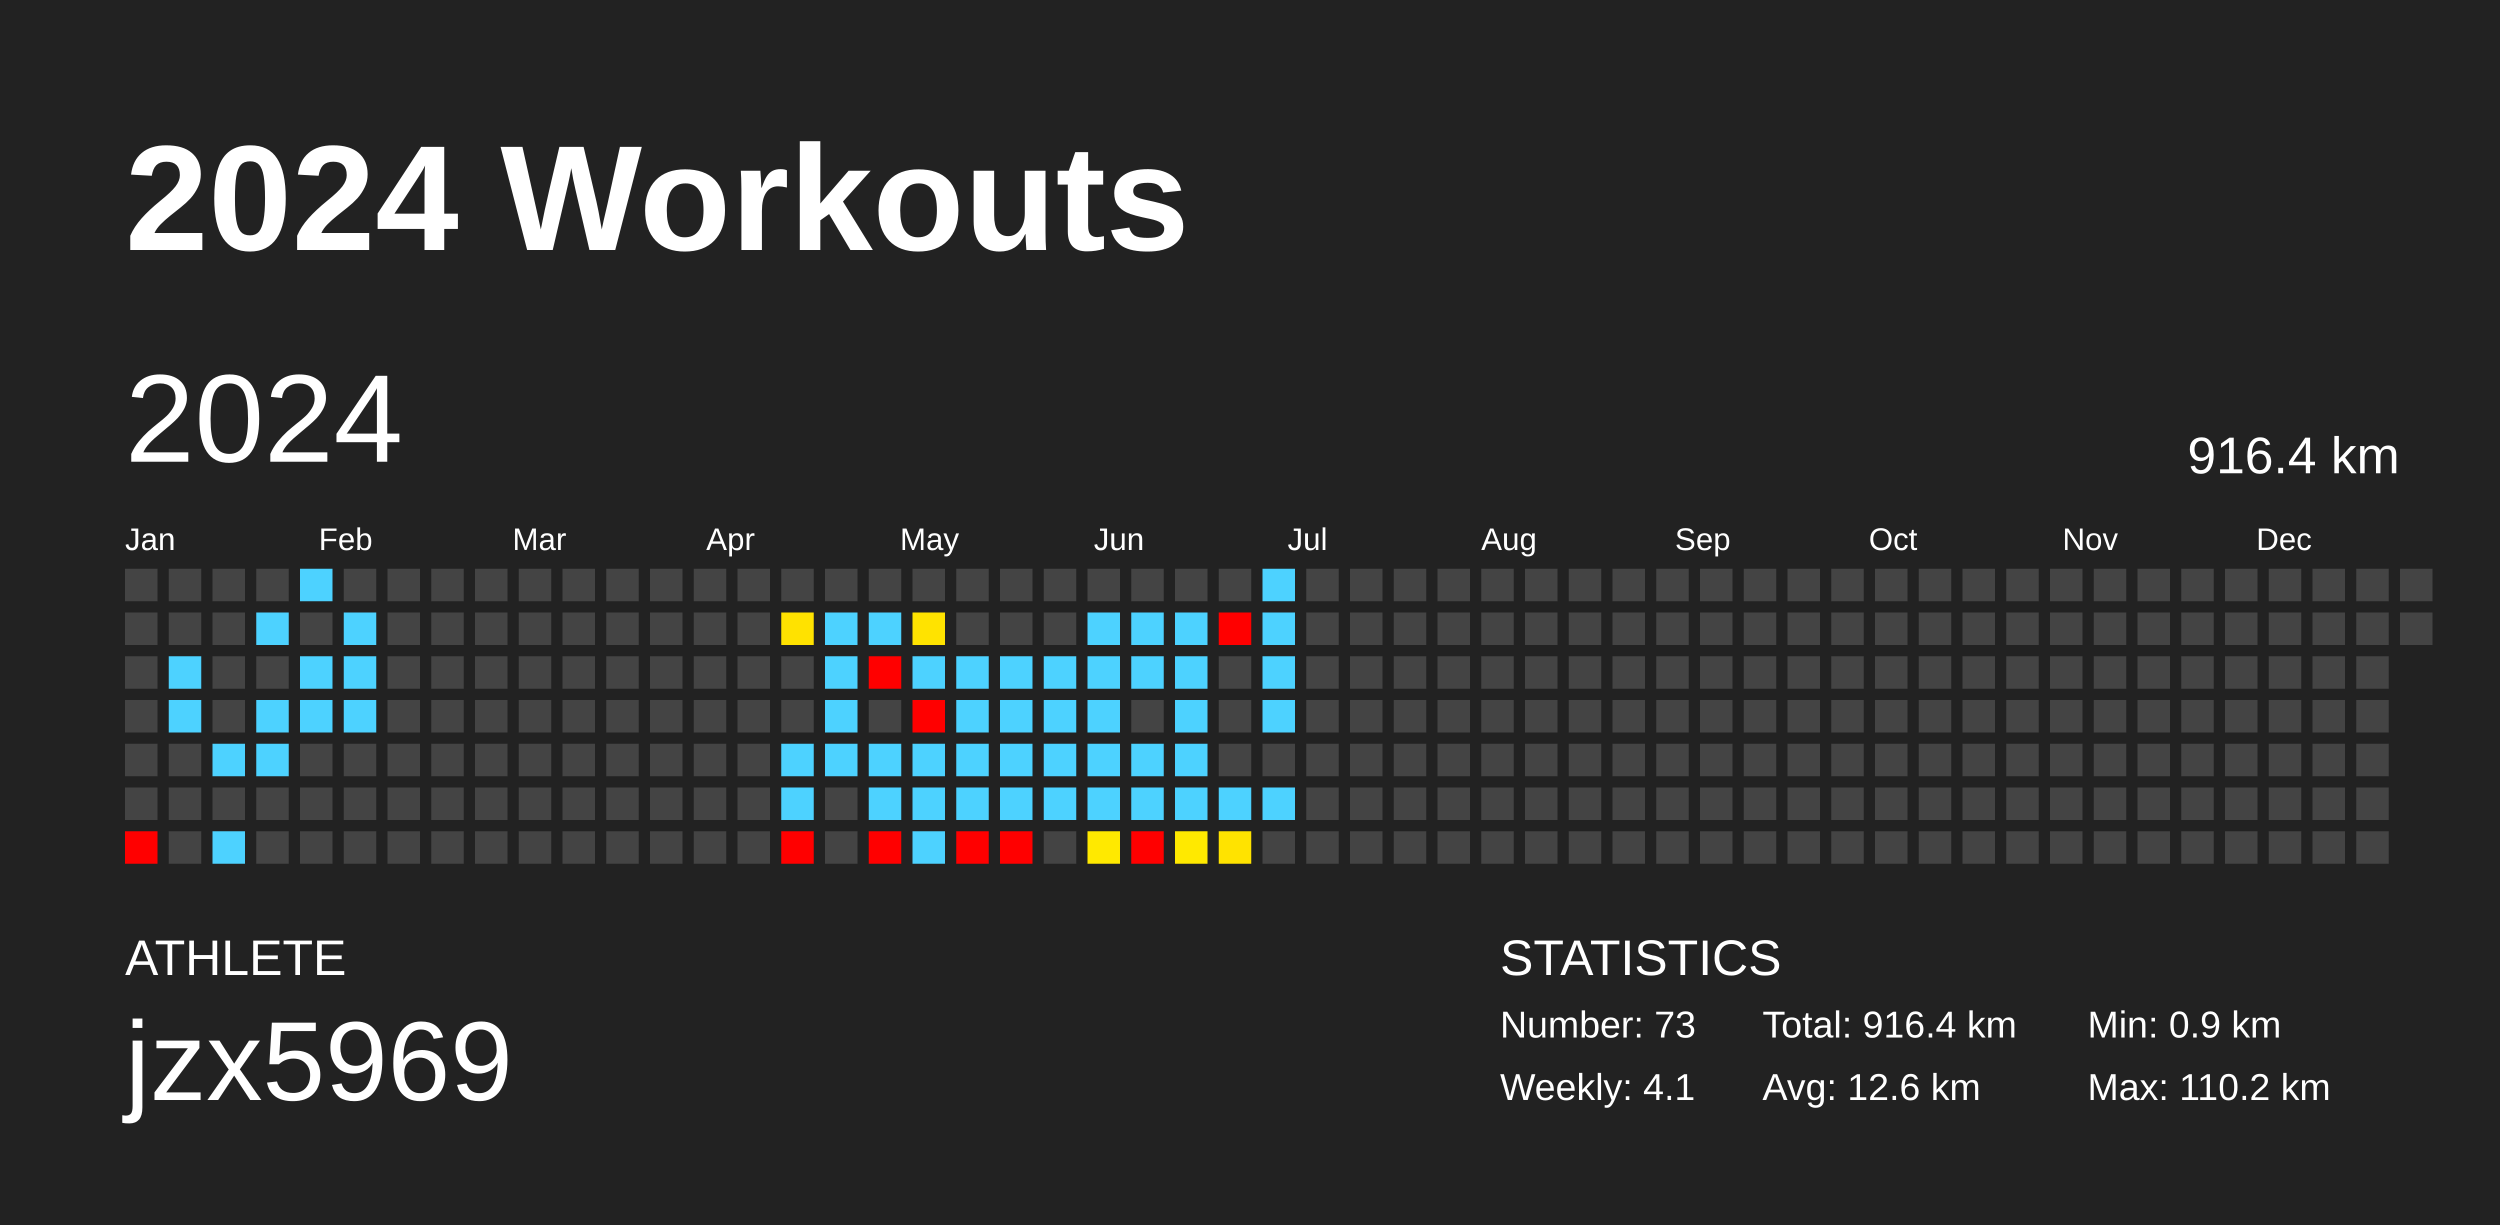
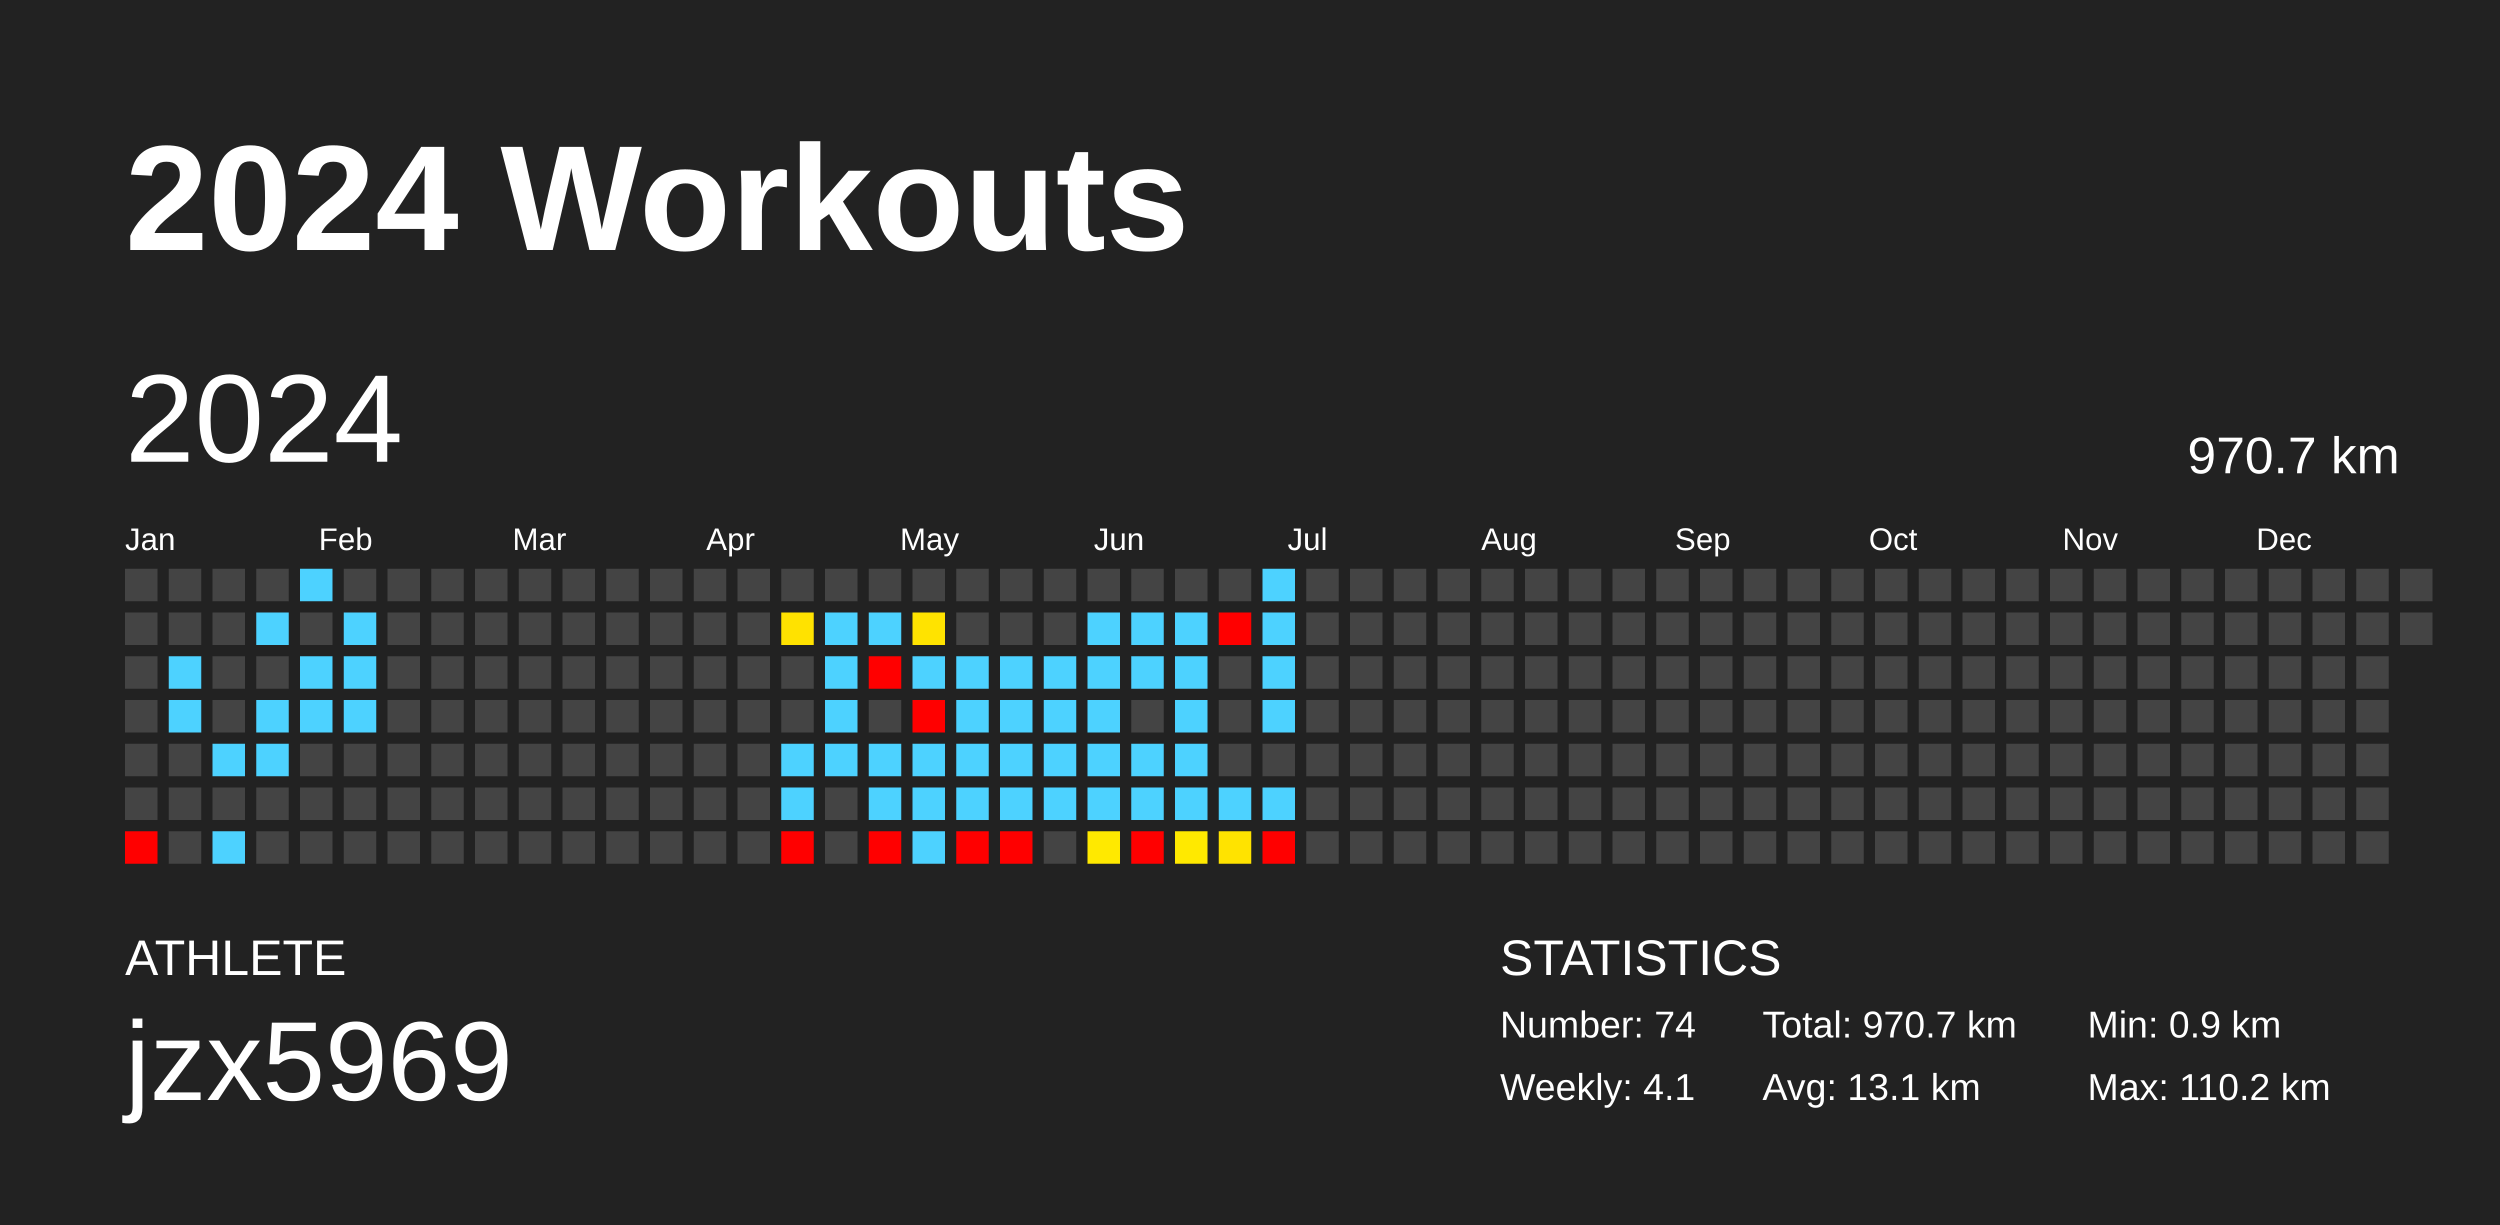
<svg xmlns="http://www.w3.org/2000/svg" baseProfile="full" height="98mm" version="1.1" viewBox="0,0,200,98" width="200mm">
  <defs />
  <rect fill="#222222" height="98" width="200" x="0" y="0" />
  <text fill="#FFFFFF" style="font-size:12px; font-family:Arial; font-weight:bold;" x="10" y="20">2024 Workouts</text>
  <text fill="#FFFFFF" style="font-size:4px; font-family:Arial" x="10" y="78">ATHLETE</text>
  <text fill="#FFFFFF" style="font-size:9px; font-family:Arial" x="10" y="88">jzx5969</text>
  <text fill="#FFFFFF" style="font-size:4px; font-family:Arial" x="120" y="78">STATISTICS</text>
-   <text fill="#FFFFFF" style="font-size:3px; font-family:Arial" x="120" y="83">Number: 73</text>
+   <text fill="#FFFFFF" style="font-size:3px; font-family:Arial" x="120" y="83">Number: 74</text>
  <text fill="#FFFFFF" style="font-size:3px; font-family:Arial" x="120" y="88">Weekly: 4.1</text>
-   <text fill="#FFFFFF" style="font-size:3px; font-family:Arial" x="141" y="83">Total: 916.4 km</text>
-   <text fill="#FFFFFF" style="font-size:3px; font-family:Arial" x="141" y="88">Avg: 12.6 km</text>
+   <text fill="#FFFFFF" style="font-size:3px; font-family:Arial" x="141" y="83">Total: 970.7 km</text>
+   <text fill="#FFFFFF" style="font-size:3px; font-family:Arial" x="141" y="88">Avg: 13.1 km</text>
  <text fill="#FFFFFF" style="font-size:3px; font-family:Arial" x="167" y="83">Min: 0.9 km</text>
  <text fill="#FFFFFF" style="font-size:3px; font-family:Arial" x="167" y="88">Max: 110.2 km</text>
  <text dominant-baseline="hanging" fill="#FFFFFF" style="font-size:10.0px; font-family:Arial;" x="10" y="30">2024</text>
-   <text dominant-baseline="hanging" fill="#FFFFFF" style="font-size:4.125px; font-family:Arial;" x="175" y="35">916.4 km</text>
+   <text dominant-baseline="hanging" fill="#FFFFFF" style="font-size:4.125px; font-family:Arial;" x="175" y="35">970.7 km</text>
  <text fill="#FFFFFF" style="font-size:2.5px; font-family:Arial" x="10.0" y="44">Jan</text>
  <text fill="#FFFFFF" style="font-size:2.5px; font-family:Arial" x="25.5" y="44">Feb</text>
  <text fill="#FFFFFF" style="font-size:2.5px; font-family:Arial" x="41.0" y="44">Mar</text>
  <text fill="#FFFFFF" style="font-size:2.5px; font-family:Arial" x="56.5" y="44">Apr</text>
  <text fill="#FFFFFF" style="font-size:2.5px; font-family:Arial" x="72.0" y="44">May</text>
  <text fill="#FFFFFF" style="font-size:2.5px; font-family:Arial" x="87.5" y="44">Jun</text>
  <text fill="#FFFFFF" style="font-size:2.5px; font-family:Arial" x="103.0" y="44">Jul</text>
  <text fill="#FFFFFF" style="font-size:2.5px; font-family:Arial" x="118.5" y="44">Aug</text>
  <text fill="#FFFFFF" style="font-size:2.5px; font-family:Arial" x="134.0" y="44">Sep</text>
  <text fill="#FFFFFF" style="font-size:2.5px; font-family:Arial" x="149.5" y="44">Oct</text>
  <text fill="#FFFFFF" style="font-size:2.5px; font-family:Arial" x="165.0" y="44">Nov</text>
  <text fill="#FFFFFF" style="font-size:2.5px; font-family:Arial" x="180.5" y="44">Dec</text>
  <rect fill="#444444" height="2.6" width="2.6" x="10.0" y="45.5" />
  <rect fill="#444444" height="2.6" width="2.6" x="10.0" y="49.0" />
  <rect fill="#444444" height="2.6" width="2.6" x="10.0" y="52.5" />
  <rect fill="#444444" height="2.6" width="2.6" x="10.0" y="56.0" />
  <rect fill="#444444" height="2.6" width="2.6" x="10.0" y="59.5" />
  <rect fill="#444444" height="2.6" width="2.6" x="10.0" y="63.0" />
  <rect fill="red" height="2.6" width="2.6" x="10.0" y="66.5" />
  <rect fill="#444444" height="2.6" width="2.6" x="13.5" y="45.5" />
  <rect fill="#444444" height="2.6" width="2.6" x="13.5" y="49.0" />
  <rect fill="#4dd2ff" height="2.6" width="2.6" x="13.5" y="52.5" />
  <rect fill="#4dd2ff" height="2.6" width="2.6" x="13.5" y="56.0" />
  <rect fill="#444444" height="2.6" width="2.6" x="13.5" y="59.5" />
  <rect fill="#444444" height="2.6" width="2.6" x="13.5" y="63.0" />
  <rect fill="#444444" height="2.6" width="2.6" x="13.5" y="66.5" />
  <rect fill="#444444" height="2.6" width="2.6" x="17.0" y="45.5" />
  <rect fill="#444444" height="2.6" width="2.6" x="17.0" y="49.0" />
  <rect fill="#444444" height="2.6" width="2.6" x="17.0" y="52.5" />
  <rect fill="#444444" height="2.6" width="2.6" x="17.0" y="56.0" />
  <rect fill="#4dd2ff" height="2.6" width="2.6" x="17.0" y="59.5" />
  <rect fill="#444444" height="2.6" width="2.6" x="17.0" y="63.0" />
  <rect fill="#4dd2ff" height="2.6" width="2.6" x="17.0" y="66.5" />
  <rect fill="#444444" height="2.6" width="2.6" x="20.5" y="45.5" />
  <rect fill="#4dd2ff" height="2.6" width="2.6" x="20.5" y="49.0" />
  <rect fill="#444444" height="2.6" width="2.6" x="20.5" y="52.5" />
  <rect fill="#4dd2ff" height="2.6" width="2.6" x="20.5" y="56.0" />
  <rect fill="#4dd2ff" height="2.6" width="2.6" x="20.5" y="59.5" />
  <rect fill="#444444" height="2.6" width="2.6" x="20.5" y="63.0" />
  <rect fill="#444444" height="2.6" width="2.6" x="20.5" y="66.5" />
  <rect fill="#4dd2ff" height="2.6" width="2.6" x="24.0" y="45.5" />
  <rect fill="#444444" height="2.6" width="2.6" x="24.0" y="49.0" />
  <rect fill="#4dd2ff" height="2.6" width="2.6" x="24.0" y="52.5" />
  <rect fill="#4dd2ff" height="2.6" width="2.6" x="24.0" y="56.0" />
  <rect fill="#444444" height="2.6" width="2.6" x="24.0" y="59.5" />
  <rect fill="#444444" height="2.6" width="2.6" x="24.0" y="63.0" />
  <rect fill="#444444" height="2.6" width="2.6" x="24.0" y="66.5" />
  <rect fill="#444444" height="2.6" width="2.6" x="27.5" y="45.5" />
  <rect fill="#4dd2ff" height="2.6" width="2.6" x="27.5" y="49.0" />
  <rect fill="#4dd2ff" height="2.6" width="2.6" x="27.5" y="52.5" />
  <rect fill="#4dd2ff" height="2.6" width="2.6" x="27.5" y="56.0" />
  <rect fill="#444444" height="2.6" width="2.6" x="27.5" y="59.5" />
  <rect fill="#444444" height="2.6" width="2.6" x="27.5" y="63.0" />
  <rect fill="#444444" height="2.6" width="2.6" x="27.5" y="66.5" />
  <rect fill="#444444" height="2.6" width="2.6" x="31.0" y="45.5" />
  <rect fill="#444444" height="2.6" width="2.6" x="31.0" y="49.0" />
  <rect fill="#444444" height="2.6" width="2.6" x="31.0" y="52.5" />
  <rect fill="#444444" height="2.6" width="2.6" x="31.0" y="56.0" />
  <rect fill="#444444" height="2.6" width="2.6" x="31.0" y="59.5" />
  <rect fill="#444444" height="2.6" width="2.6" x="31.0" y="63.0" />
  <rect fill="#444444" height="2.6" width="2.6" x="31.0" y="66.5" />
  <rect fill="#444444" height="2.6" width="2.6" x="34.5" y="45.5" />
  <rect fill="#444444" height="2.6" width="2.6" x="34.5" y="49.0" />
  <rect fill="#444444" height="2.6" width="2.6" x="34.5" y="52.5" />
  <rect fill="#444444" height="2.6" width="2.6" x="34.5" y="56.0" />
  <rect fill="#444444" height="2.6" width="2.6" x="34.5" y="59.5" />
  <rect fill="#444444" height="2.6" width="2.6" x="34.5" y="63.0" />
  <rect fill="#444444" height="2.6" width="2.6" x="34.5" y="66.5" />
  <rect fill="#444444" height="2.6" width="2.6" x="38.0" y="45.5" />
  <rect fill="#444444" height="2.6" width="2.6" x="38.0" y="49.0" />
  <rect fill="#444444" height="2.6" width="2.6" x="38.0" y="52.5" />
  <rect fill="#444444" height="2.6" width="2.6" x="38.0" y="56.0" />
  <rect fill="#444444" height="2.6" width="2.6" x="38.0" y="59.5" />
  <rect fill="#444444" height="2.6" width="2.6" x="38.0" y="63.0" />
  <rect fill="#444444" height="2.6" width="2.6" x="38.0" y="66.5" />
  <rect fill="#444444" height="2.6" width="2.6" x="41.5" y="45.5" />
  <rect fill="#444444" height="2.6" width="2.6" x="41.5" y="49.0" />
  <rect fill="#444444" height="2.6" width="2.6" x="41.5" y="52.5" />
  <rect fill="#444444" height="2.6" width="2.6" x="41.5" y="56.0" />
  <rect fill="#444444" height="2.6" width="2.6" x="41.5" y="59.5" />
  <rect fill="#444444" height="2.6" width="2.6" x="41.5" y="63.0" />
  <rect fill="#444444" height="2.6" width="2.6" x="41.5" y="66.5" />
  <rect fill="#444444" height="2.6" width="2.6" x="45.0" y="45.5" />
  <rect fill="#444444" height="2.6" width="2.6" x="45.0" y="49.0" />
  <rect fill="#444444" height="2.6" width="2.6" x="45.0" y="52.5" />
  <rect fill="#444444" height="2.6" width="2.6" x="45.0" y="56.0" />
  <rect fill="#444444" height="2.6" width="2.6" x="45.0" y="59.5" />
  <rect fill="#444444" height="2.6" width="2.6" x="45.0" y="63.0" />
  <rect fill="#444444" height="2.6" width="2.6" x="45.0" y="66.5" />
  <rect fill="#444444" height="2.6" width="2.6" x="48.5" y="45.5" />
  <rect fill="#444444" height="2.6" width="2.6" x="48.5" y="49.0" />
  <rect fill="#444444" height="2.6" width="2.6" x="48.5" y="52.5" />
  <rect fill="#444444" height="2.6" width="2.6" x="48.5" y="56.0" />
  <rect fill="#444444" height="2.6" width="2.6" x="48.5" y="59.5" />
  <rect fill="#444444" height="2.6" width="2.6" x="48.5" y="63.0" />
  <rect fill="#444444" height="2.6" width="2.6" x="48.5" y="66.5" />
  <rect fill="#444444" height="2.6" width="2.6" x="52.0" y="45.5" />
  <rect fill="#444444" height="2.6" width="2.6" x="52.0" y="49.0" />
  <rect fill="#444444" height="2.6" width="2.6" x="52.0" y="52.5" />
  <rect fill="#444444" height="2.6" width="2.6" x="52.0" y="56.0" />
  <rect fill="#444444" height="2.6" width="2.6" x="52.0" y="59.5" />
  <rect fill="#444444" height="2.6" width="2.6" x="52.0" y="63.0" />
  <rect fill="#444444" height="2.6" width="2.6" x="52.0" y="66.5" />
  <rect fill="#444444" height="2.6" width="2.6" x="55.5" y="45.5" />
  <rect fill="#444444" height="2.6" width="2.6" x="55.5" y="49.0" />
  <rect fill="#444444" height="2.6" width="2.6" x="55.5" y="52.5" />
  <rect fill="#444444" height="2.6" width="2.6" x="55.5" y="56.0" />
  <rect fill="#444444" height="2.6" width="2.6" x="55.5" y="59.5" />
  <rect fill="#444444" height="2.6" width="2.6" x="55.5" y="63.0" />
  <rect fill="#444444" height="2.6" width="2.6" x="55.5" y="66.5" />
  <rect fill="#444444" height="2.6" width="2.6" x="59.0" y="45.5" />
  <rect fill="#444444" height="2.6" width="2.6" x="59.0" y="49.0" />
  <rect fill="#444444" height="2.6" width="2.6" x="59.0" y="52.5" />
  <rect fill="#444444" height="2.6" width="2.6" x="59.0" y="56.0" />
  <rect fill="#444444" height="2.6" width="2.6" x="59.0" y="59.5" />
  <rect fill="#444444" height="2.6" width="2.6" x="59.0" y="63.0" />
  <rect fill="#444444" height="2.6" width="2.6" x="59.0" y="66.5" />
  <rect fill="#444444" height="2.6" width="2.6" x="62.5" y="45.5" />
  <rect fill="#ffe200" height="2.6" width="2.6" x="62.5" y="49.0" />
  <rect fill="#444444" height="2.6" width="2.6" x="62.5" y="52.5" />
  <rect fill="#444444" height="2.6" width="2.6" x="62.5" y="56.0" />
  <rect fill="#4dd2ff" height="2.6" width="2.6" x="62.5" y="59.5" />
  <rect fill="#4dd2ff" height="2.6" width="2.6" x="62.5" y="63.0" />
  <rect fill="red" height="2.6" width="2.6" x="62.5" y="66.5" />
  <rect fill="#444444" height="2.6" width="2.6" x="66.0" y="45.5" />
  <rect fill="#4dd2ff" height="2.6" width="2.6" x="66.0" y="49.0" />
  <rect fill="#4dd2ff" height="2.6" width="2.6" x="66.0" y="52.5" />
  <rect fill="#4dd2ff" height="2.6" width="2.6" x="66.0" y="56.0" />
  <rect fill="#4dd2ff" height="2.6" width="2.6" x="66.0" y="59.5" />
  <rect fill="#444444" height="2.6" width="2.6" x="66.0" y="63.0" />
  <rect fill="#444444" height="2.6" width="2.6" x="66.0" y="66.5" />
  <rect fill="#444444" height="2.6" width="2.6" x="69.5" y="45.5" />
  <rect fill="#4dd2ff" height="2.6" width="2.6" x="69.5" y="49.0" />
  <rect fill="red" height="2.6" width="2.6" x="69.5" y="52.5" />
  <rect fill="#444444" height="2.6" width="2.6" x="69.5" y="56.0" />
  <rect fill="#4dd2ff" height="2.6" width="2.6" x="69.5" y="59.5" />
  <rect fill="#4dd2ff" height="2.6" width="2.6" x="69.5" y="63.0" />
  <rect fill="red" height="2.6" width="2.6" x="69.5" y="66.5" />
  <rect fill="#444444" height="2.6" width="2.6" x="73.0" y="45.5" />
  <rect fill="#ffe300" height="2.6" width="2.6" x="73.0" y="49.0" />
  <rect fill="#4dd2ff" height="2.6" width="2.6" x="73.0" y="52.5" />
  <rect fill="red" height="2.6" width="2.6" x="73.0" y="56.0" />
  <rect fill="#4dd2ff" height="2.6" width="2.6" x="73.0" y="59.5" />
  <rect fill="#4dd2ff" height="2.6" width="2.6" x="73.0" y="63.0" />
  <rect fill="#4dd2ff" height="2.6" width="2.6" x="73.0" y="66.5" />
  <rect fill="#444444" height="2.6" width="2.6" x="76.5" y="45.5" />
  <rect fill="#444444" height="2.6" width="2.6" x="76.5" y="49.0" />
  <rect fill="#4dd2ff" height="2.6" width="2.6" x="76.5" y="52.5" />
  <rect fill="#4dd2ff" height="2.6" width="2.6" x="76.5" y="56.0" />
  <rect fill="#4dd2ff" height="2.6" width="2.6" x="76.5" y="59.5" />
  <rect fill="#4dd2ff" height="2.6" width="2.6" x="76.5" y="63.0" />
  <rect fill="red" height="2.6" width="2.6" x="76.5" y="66.5" />
  <rect fill="#444444" height="2.6" width="2.6" x="80.0" y="45.5" />
  <rect fill="#444444" height="2.6" width="2.6" x="80.0" y="49.0" />
  <rect fill="#4dd2ff" height="2.6" width="2.6" x="80.0" y="52.5" />
  <rect fill="#4dd2ff" height="2.6" width="2.6" x="80.0" y="56.0" />
  <rect fill="#4dd2ff" height="2.6" width="2.6" x="80.0" y="59.5" />
  <rect fill="#4dd2ff" height="2.6" width="2.6" x="80.0" y="63.0" />
  <rect fill="red" height="2.6" width="2.6" x="80.0" y="66.5" />
  <rect fill="#444444" height="2.6" width="2.6" x="83.5" y="45.5" />
  <rect fill="#444444" height="2.6" width="2.6" x="83.5" y="49.0" />
  <rect fill="#4dd2ff" height="2.6" width="2.6" x="83.5" y="52.5" />
  <rect fill="#4dd2ff" height="2.6" width="2.6" x="83.5" y="56.0" />
  <rect fill="#4dd2ff" height="2.6" width="2.6" x="83.5" y="59.5" />
  <rect fill="#4dd2ff" height="2.6" width="2.6" x="83.5" y="63.0" />
  <rect fill="#444444" height="2.6" width="2.6" x="83.5" y="66.5" />
  <rect fill="#444444" height="2.6" width="2.6" x="87.0" y="45.5" />
  <rect fill="#4dd2ff" height="2.6" width="2.6" x="87.0" y="49.0" />
  <rect fill="#4dd2ff" height="2.6" width="2.6" x="87.0" y="52.5" />
  <rect fill="#4dd2ff" height="2.6" width="2.6" x="87.0" y="56.0" />
  <rect fill="#4dd2ff" height="2.6" width="2.6" x="87.0" y="59.5" />
  <rect fill="#4dd2ff" height="2.6" width="2.6" x="87.0" y="63.0" />
  <rect fill="#ffe900" height="2.6" width="2.6" x="87.0" y="66.5" />
  <rect fill="#444444" height="2.6" width="2.6" x="90.5" y="45.5" />
  <rect fill="#4dd2ff" height="2.6" width="2.6" x="90.5" y="49.0" />
  <rect fill="#4dd2ff" height="2.6" width="2.6" x="90.5" y="52.5" />
  <rect fill="#444444" height="2.6" width="2.6" x="90.5" y="56.0" />
  <rect fill="#4dd2ff" height="2.6" width="2.6" x="90.5" y="59.5" />
  <rect fill="#4dd2ff" height="2.6" width="2.6" x="90.5" y="63.0" />
  <rect fill="red" height="2.6" width="2.6" x="90.5" y="66.5" />
  <rect fill="#444444" height="2.6" width="2.6" x="94.0" y="45.5" />
  <rect fill="#4dd2ff" height="2.6" width="2.6" x="94.0" y="49.0" />
  <rect fill="#4dd2ff" height="2.6" width="2.6" x="94.0" y="52.5" />
  <rect fill="#4dd2ff" height="2.6" width="2.6" x="94.0" y="56.0" />
  <rect fill="#4dd2ff" height="2.6" width="2.6" x="94.0" y="59.5" />
  <rect fill="#4dd2ff" height="2.6" width="2.6" x="94.0" y="63.0" />
  <rect fill="#ffe900" height="2.6" width="2.6" x="94.0" y="66.5" />
  <rect fill="#444444" height="2.6" width="2.6" x="97.5" y="45.5" />
  <rect fill="red" height="2.6" width="2.6" x="97.5" y="49.0" />
  <rect fill="#444444" height="2.6" width="2.6" x="97.5" y="52.5" />
  <rect fill="#444444" height="2.6" width="2.6" x="97.5" y="56.0" />
  <rect fill="#444444" height="2.6" width="2.6" x="97.5" y="59.5" />
  <rect fill="#4dd2ff" height="2.6" width="2.6" x="97.5" y="63.0" />
  <rect fill="#ffe300" height="2.6" width="2.6" x="97.5" y="66.5" />
  <rect fill="#4dd2ff" height="2.6" width="2.6" x="101.0" y="45.5" />
  <rect fill="#4dd2ff" height="2.6" width="2.6" x="101.0" y="49.0" />
  <rect fill="#4dd2ff" height="2.6" width="2.6" x="101.0" y="52.5" />
  <rect fill="#4dd2ff" height="2.6" width="2.6" x="101.0" y="56.0" />
  <rect fill="#444444" height="2.6" width="2.6" x="101.0" y="59.5" />
  <rect fill="#4dd2ff" height="2.6" width="2.6" x="101.0" y="63.0" />
-   <rect fill="#444444" height="2.6" width="2.6" x="101.0" y="66.5" />
+   <rect fill="red" height="2.6" width="2.6" x="101.0" y="66.5" />
  <rect fill="#444444" height="2.6" width="2.6" x="104.5" y="45.5" />
  <rect fill="#444444" height="2.6" width="2.6" x="104.5" y="49.0" />
  <rect fill="#444444" height="2.6" width="2.6" x="104.5" y="52.5" />
  <rect fill="#444444" height="2.6" width="2.6" x="104.5" y="56.0" />
  <rect fill="#444444" height="2.6" width="2.6" x="104.5" y="59.5" />
  <rect fill="#444444" height="2.6" width="2.6" x="104.5" y="63.0" />
  <rect fill="#444444" height="2.6" width="2.6" x="104.5" y="66.5" />
  <rect fill="#444444" height="2.6" width="2.6" x="108.0" y="45.5" />
  <rect fill="#444444" height="2.6" width="2.6" x="108.0" y="49.0" />
  <rect fill="#444444" height="2.6" width="2.6" x="108.0" y="52.5" />
  <rect fill="#444444" height="2.6" width="2.6" x="108.0" y="56.0" />
  <rect fill="#444444" height="2.6" width="2.6" x="108.0" y="59.5" />
  <rect fill="#444444" height="2.6" width="2.6" x="108.0" y="63.0" />
  <rect fill="#444444" height="2.6" width="2.6" x="108.0" y="66.5" />
  <rect fill="#444444" height="2.6" width="2.6" x="111.5" y="45.5" />
  <rect fill="#444444" height="2.6" width="2.6" x="111.5" y="49.0" />
  <rect fill="#444444" height="2.6" width="2.6" x="111.5" y="52.5" />
  <rect fill="#444444" height="2.6" width="2.6" x="111.5" y="56.0" />
  <rect fill="#444444" height="2.6" width="2.6" x="111.5" y="59.5" />
  <rect fill="#444444" height="2.6" width="2.6" x="111.5" y="63.0" />
  <rect fill="#444444" height="2.6" width="2.6" x="111.5" y="66.5" />
  <rect fill="#444444" height="2.6" width="2.6" x="115.0" y="45.5" />
  <rect fill="#444444" height="2.6" width="2.6" x="115.0" y="49.0" />
  <rect fill="#444444" height="2.6" width="2.6" x="115.0" y="52.5" />
  <rect fill="#444444" height="2.6" width="2.6" x="115.0" y="56.0" />
  <rect fill="#444444" height="2.6" width="2.6" x="115.0" y="59.5" />
  <rect fill="#444444" height="2.6" width="2.6" x="115.0" y="63.0" />
  <rect fill="#444444" height="2.6" width="2.6" x="115.0" y="66.5" />
  <rect fill="#444444" height="2.6" width="2.6" x="118.5" y="45.5" />
  <rect fill="#444444" height="2.6" width="2.6" x="118.5" y="49.0" />
  <rect fill="#444444" height="2.6" width="2.6" x="118.5" y="52.5" />
  <rect fill="#444444" height="2.6" width="2.6" x="118.5" y="56.0" />
  <rect fill="#444444" height="2.6" width="2.6" x="118.5" y="59.5" />
  <rect fill="#444444" height="2.6" width="2.6" x="118.5" y="63.0" />
  <rect fill="#444444" height="2.6" width="2.6" x="118.5" y="66.5" />
  <rect fill="#444444" height="2.6" width="2.6" x="122.0" y="45.5" />
  <rect fill="#444444" height="2.6" width="2.6" x="122.0" y="49.0" />
  <rect fill="#444444" height="2.6" width="2.6" x="122.0" y="52.5" />
  <rect fill="#444444" height="2.6" width="2.6" x="122.0" y="56.0" />
  <rect fill="#444444" height="2.6" width="2.6" x="122.0" y="59.5" />
  <rect fill="#444444" height="2.6" width="2.6" x="122.0" y="63.0" />
  <rect fill="#444444" height="2.6" width="2.6" x="122.0" y="66.5" />
  <rect fill="#444444" height="2.6" width="2.6" x="125.5" y="45.5" />
  <rect fill="#444444" height="2.6" width="2.6" x="125.5" y="49.0" />
  <rect fill="#444444" height="2.6" width="2.6" x="125.5" y="52.5" />
  <rect fill="#444444" height="2.6" width="2.6" x="125.5" y="56.0" />
  <rect fill="#444444" height="2.6" width="2.6" x="125.5" y="59.5" />
  <rect fill="#444444" height="2.6" width="2.6" x="125.5" y="63.0" />
  <rect fill="#444444" height="2.6" width="2.6" x="125.5" y="66.5" />
  <rect fill="#444444" height="2.6" width="2.6" x="129.0" y="45.5" />
  <rect fill="#444444" height="2.6" width="2.6" x="129.0" y="49.0" />
  <rect fill="#444444" height="2.6" width="2.6" x="129.0" y="52.5" />
  <rect fill="#444444" height="2.6" width="2.6" x="129.0" y="56.0" />
  <rect fill="#444444" height="2.6" width="2.6" x="129.0" y="59.5" />
  <rect fill="#444444" height="2.6" width="2.6" x="129.0" y="63.0" />
  <rect fill="#444444" height="2.6" width="2.6" x="129.0" y="66.5" />
  <rect fill="#444444" height="2.6" width="2.6" x="132.5" y="45.5" />
  <rect fill="#444444" height="2.6" width="2.6" x="132.5" y="49.0" />
  <rect fill="#444444" height="2.6" width="2.6" x="132.5" y="52.5" />
  <rect fill="#444444" height="2.6" width="2.6" x="132.5" y="56.0" />
  <rect fill="#444444" height="2.6" width="2.6" x="132.5" y="59.5" />
  <rect fill="#444444" height="2.6" width="2.6" x="132.5" y="63.0" />
  <rect fill="#444444" height="2.6" width="2.6" x="132.5" y="66.5" />
  <rect fill="#444444" height="2.6" width="2.6" x="136.0" y="45.5" />
  <rect fill="#444444" height="2.6" width="2.6" x="136.0" y="49.0" />
  <rect fill="#444444" height="2.6" width="2.6" x="136.0" y="52.5" />
  <rect fill="#444444" height="2.6" width="2.6" x="136.0" y="56.0" />
  <rect fill="#444444" height="2.6" width="2.6" x="136.0" y="59.5" />
  <rect fill="#444444" height="2.6" width="2.6" x="136.0" y="63.0" />
  <rect fill="#444444" height="2.6" width="2.6" x="136.0" y="66.5" />
  <rect fill="#444444" height="2.6" width="2.6" x="139.5" y="45.5" />
  <rect fill="#444444" height="2.6" width="2.6" x="139.5" y="49.0" />
  <rect fill="#444444" height="2.6" width="2.6" x="139.5" y="52.5" />
  <rect fill="#444444" height="2.6" width="2.6" x="139.5" y="56.0" />
  <rect fill="#444444" height="2.6" width="2.6" x="139.5" y="59.5" />
  <rect fill="#444444" height="2.6" width="2.6" x="139.5" y="63.0" />
  <rect fill="#444444" height="2.6" width="2.6" x="139.5" y="66.5" />
  <rect fill="#444444" height="2.6" width="2.6" x="143.0" y="45.5" />
  <rect fill="#444444" height="2.6" width="2.6" x="143.0" y="49.0" />
  <rect fill="#444444" height="2.6" width="2.6" x="143.0" y="52.5" />
  <rect fill="#444444" height="2.6" width="2.6" x="143.0" y="56.0" />
  <rect fill="#444444" height="2.6" width="2.6" x="143.0" y="59.5" />
  <rect fill="#444444" height="2.6" width="2.6" x="143.0" y="63.0" />
  <rect fill="#444444" height="2.6" width="2.6" x="143.0" y="66.5" />
  <rect fill="#444444" height="2.6" width="2.6" x="146.5" y="45.5" />
  <rect fill="#444444" height="2.6" width="2.6" x="146.5" y="49.0" />
  <rect fill="#444444" height="2.6" width="2.6" x="146.5" y="52.5" />
  <rect fill="#444444" height="2.6" width="2.6" x="146.5" y="56.0" />
  <rect fill="#444444" height="2.6" width="2.6" x="146.5" y="59.5" />
  <rect fill="#444444" height="2.6" width="2.6" x="146.5" y="63.0" />
  <rect fill="#444444" height="2.6" width="2.6" x="146.5" y="66.5" />
  <rect fill="#444444" height="2.6" width="2.6" x="150.0" y="45.5" />
  <rect fill="#444444" height="2.6" width="2.6" x="150.0" y="49.0" />
  <rect fill="#444444" height="2.6" width="2.6" x="150.0" y="52.5" />
  <rect fill="#444444" height="2.6" width="2.6" x="150.0" y="56.0" />
  <rect fill="#444444" height="2.6" width="2.6" x="150.0" y="59.5" />
  <rect fill="#444444" height="2.6" width="2.6" x="150.0" y="63.0" />
  <rect fill="#444444" height="2.6" width="2.6" x="150.0" y="66.5" />
  <rect fill="#444444" height="2.6" width="2.6" x="153.5" y="45.5" />
  <rect fill="#444444" height="2.6" width="2.6" x="153.5" y="49.0" />
  <rect fill="#444444" height="2.6" width="2.6" x="153.5" y="52.5" />
  <rect fill="#444444" height="2.6" width="2.6" x="153.5" y="56.0" />
  <rect fill="#444444" height="2.6" width="2.6" x="153.5" y="59.5" />
  <rect fill="#444444" height="2.6" width="2.6" x="153.5" y="63.0" />
  <rect fill="#444444" height="2.6" width="2.6" x="153.5" y="66.5" />
  <rect fill="#444444" height="2.6" width="2.6" x="157.0" y="45.5" />
  <rect fill="#444444" height="2.6" width="2.6" x="157.0" y="49.0" />
  <rect fill="#444444" height="2.6" width="2.6" x="157.0" y="52.5" />
  <rect fill="#444444" height="2.6" width="2.6" x="157.0" y="56.0" />
  <rect fill="#444444" height="2.6" width="2.6" x="157.0" y="59.5" />
  <rect fill="#444444" height="2.6" width="2.6" x="157.0" y="63.0" />
  <rect fill="#444444" height="2.6" width="2.6" x="157.0" y="66.5" />
  <rect fill="#444444" height="2.6" width="2.6" x="160.5" y="45.5" />
  <rect fill="#444444" height="2.6" width="2.6" x="160.5" y="49.0" />
  <rect fill="#444444" height="2.6" width="2.6" x="160.5" y="52.5" />
  <rect fill="#444444" height="2.6" width="2.6" x="160.5" y="56.0" />
  <rect fill="#444444" height="2.6" width="2.6" x="160.5" y="59.5" />
  <rect fill="#444444" height="2.6" width="2.6" x="160.5" y="63.0" />
  <rect fill="#444444" height="2.6" width="2.6" x="160.5" y="66.5" />
  <rect fill="#444444" height="2.6" width="2.6" x="164.0" y="45.5" />
  <rect fill="#444444" height="2.6" width="2.6" x="164.0" y="49.0" />
  <rect fill="#444444" height="2.6" width="2.6" x="164.0" y="52.5" />
  <rect fill="#444444" height="2.6" width="2.6" x="164.0" y="56.0" />
  <rect fill="#444444" height="2.6" width="2.6" x="164.0" y="59.5" />
  <rect fill="#444444" height="2.6" width="2.6" x="164.0" y="63.0" />
  <rect fill="#444444" height="2.6" width="2.6" x="164.0" y="66.5" />
  <rect fill="#444444" height="2.6" width="2.6" x="167.5" y="45.5" />
  <rect fill="#444444" height="2.6" width="2.6" x="167.5" y="49.0" />
  <rect fill="#444444" height="2.6" width="2.6" x="167.5" y="52.5" />
  <rect fill="#444444" height="2.6" width="2.6" x="167.5" y="56.0" />
  <rect fill="#444444" height="2.6" width="2.6" x="167.5" y="59.5" />
  <rect fill="#444444" height="2.6" width="2.6" x="167.5" y="63.0" />
  <rect fill="#444444" height="2.6" width="2.6" x="167.5" y="66.5" />
  <rect fill="#444444" height="2.6" width="2.6" x="171.0" y="45.5" />
  <rect fill="#444444" height="2.6" width="2.6" x="171.0" y="49.0" />
  <rect fill="#444444" height="2.6" width="2.6" x="171.0" y="52.5" />
  <rect fill="#444444" height="2.6" width="2.6" x="171.0" y="56.0" />
  <rect fill="#444444" height="2.6" width="2.6" x="171.0" y="59.5" />
  <rect fill="#444444" height="2.6" width="2.6" x="171.0" y="63.0" />
  <rect fill="#444444" height="2.6" width="2.6" x="171.0" y="66.5" />
  <rect fill="#444444" height="2.6" width="2.6" x="174.5" y="45.5" />
  <rect fill="#444444" height="2.6" width="2.6" x="174.5" y="49.0" />
  <rect fill="#444444" height="2.6" width="2.6" x="174.5" y="52.5" />
  <rect fill="#444444" height="2.6" width="2.6" x="174.5" y="56.0" />
  <rect fill="#444444" height="2.6" width="2.6" x="174.5" y="59.5" />
  <rect fill="#444444" height="2.6" width="2.6" x="174.5" y="63.0" />
  <rect fill="#444444" height="2.6" width="2.6" x="174.5" y="66.5" />
  <rect fill="#444444" height="2.6" width="2.6" x="178.0" y="45.5" />
  <rect fill="#444444" height="2.6" width="2.6" x="178.0" y="49.0" />
  <rect fill="#444444" height="2.6" width="2.6" x="178.0" y="52.5" />
  <rect fill="#444444" height="2.6" width="2.6" x="178.0" y="56.0" />
  <rect fill="#444444" height="2.6" width="2.6" x="178.0" y="59.5" />
  <rect fill="#444444" height="2.6" width="2.6" x="178.0" y="63.0" />
  <rect fill="#444444" height="2.6" width="2.6" x="178.0" y="66.5" />
  <rect fill="#444444" height="2.6" width="2.6" x="181.5" y="45.5" />
  <rect fill="#444444" height="2.6" width="2.6" x="181.5" y="49.0" />
  <rect fill="#444444" height="2.6" width="2.6" x="181.5" y="52.5" />
  <rect fill="#444444" height="2.6" width="2.6" x="181.5" y="56.0" />
  <rect fill="#444444" height="2.6" width="2.6" x="181.5" y="59.5" />
  <rect fill="#444444" height="2.6" width="2.6" x="181.5" y="63.0" />
  <rect fill="#444444" height="2.6" width="2.6" x="181.5" y="66.5" />
  <rect fill="#444444" height="2.6" width="2.6" x="185.0" y="45.5" />
  <rect fill="#444444" height="2.6" width="2.6" x="185.0" y="49.0" />
  <rect fill="#444444" height="2.6" width="2.6" x="185.0" y="52.5" />
  <rect fill="#444444" height="2.6" width="2.6" x="185.0" y="56.0" />
  <rect fill="#444444" height="2.6" width="2.6" x="185.0" y="59.5" />
  <rect fill="#444444" height="2.6" width="2.6" x="185.0" y="63.0" />
  <rect fill="#444444" height="2.6" width="2.6" x="185.0" y="66.5" />
  <rect fill="#444444" height="2.6" width="2.6" x="188.5" y="45.5" />
  <rect fill="#444444" height="2.6" width="2.6" x="188.5" y="49.0" />
  <rect fill="#444444" height="2.6" width="2.6" x="188.5" y="52.5" />
  <rect fill="#444444" height="2.6" width="2.6" x="188.5" y="56.0" />
  <rect fill="#444444" height="2.6" width="2.6" x="188.5" y="59.5" />
  <rect fill="#444444" height="2.6" width="2.6" x="188.5" y="63.0" />
  <rect fill="#444444" height="2.6" width="2.6" x="188.5" y="66.5" />
  <rect fill="#444444" height="2.6" width="2.6" x="192.0" y="45.5" />
  <rect fill="#444444" height="2.6" width="2.6" x="192.0" y="49.0" />
</svg>
